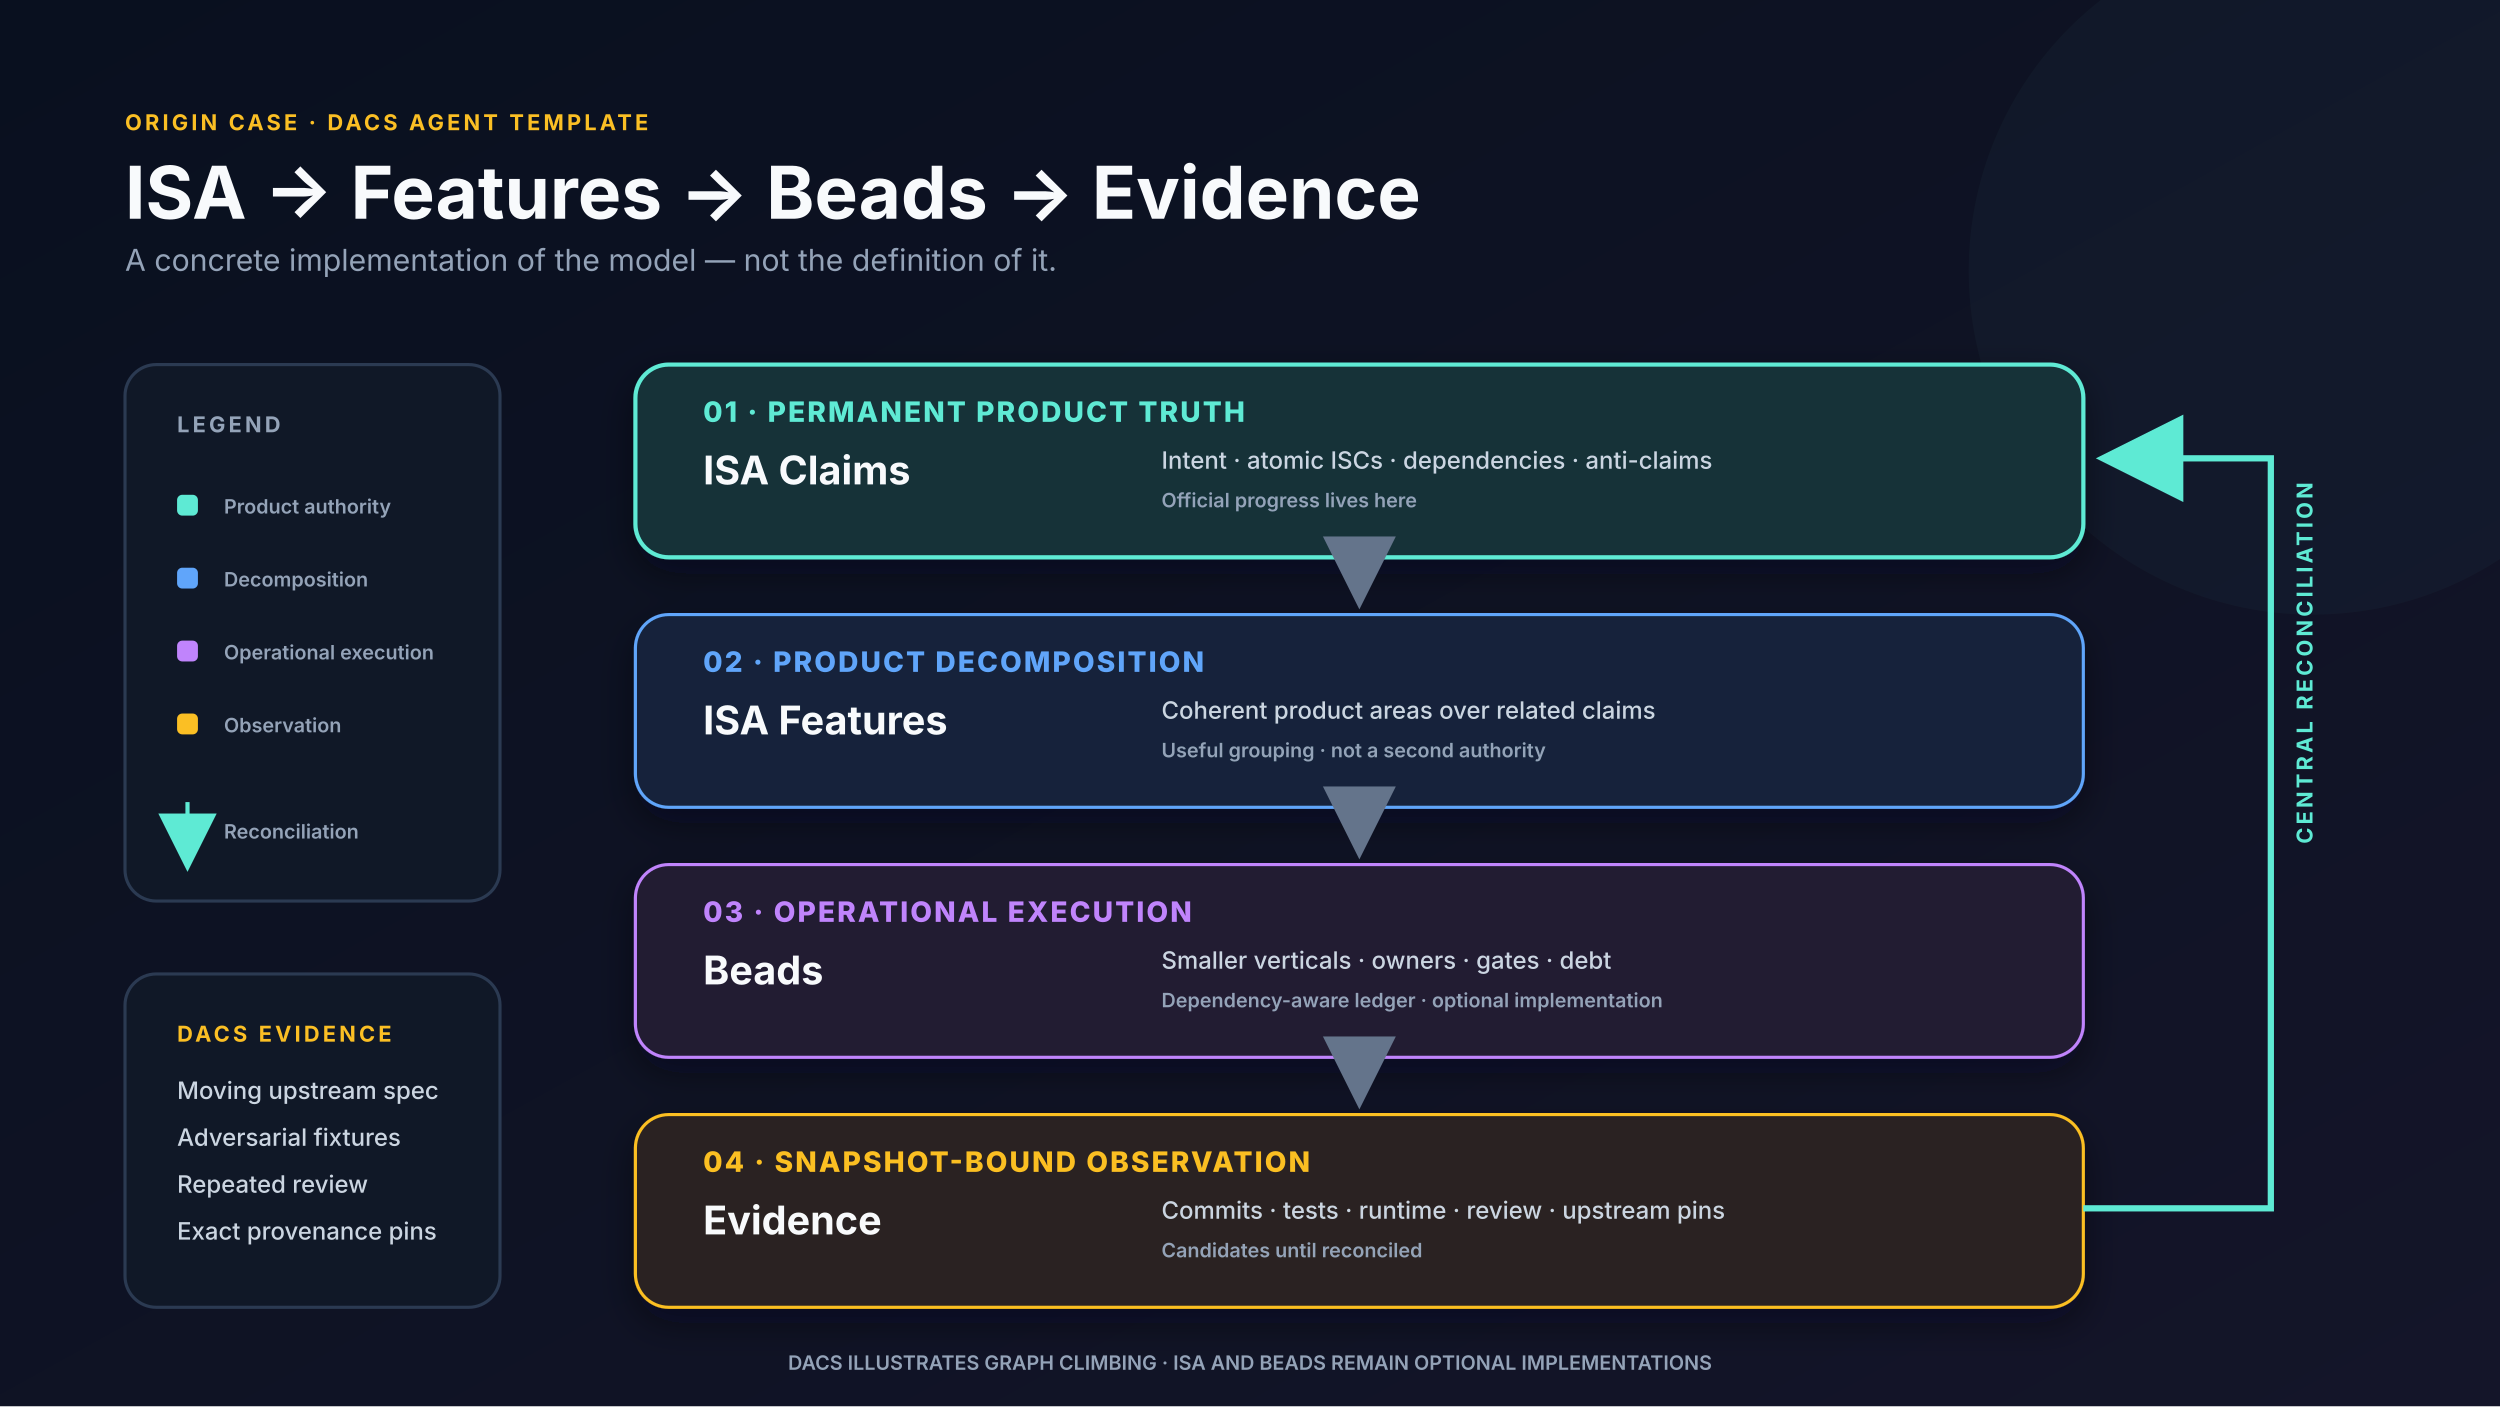
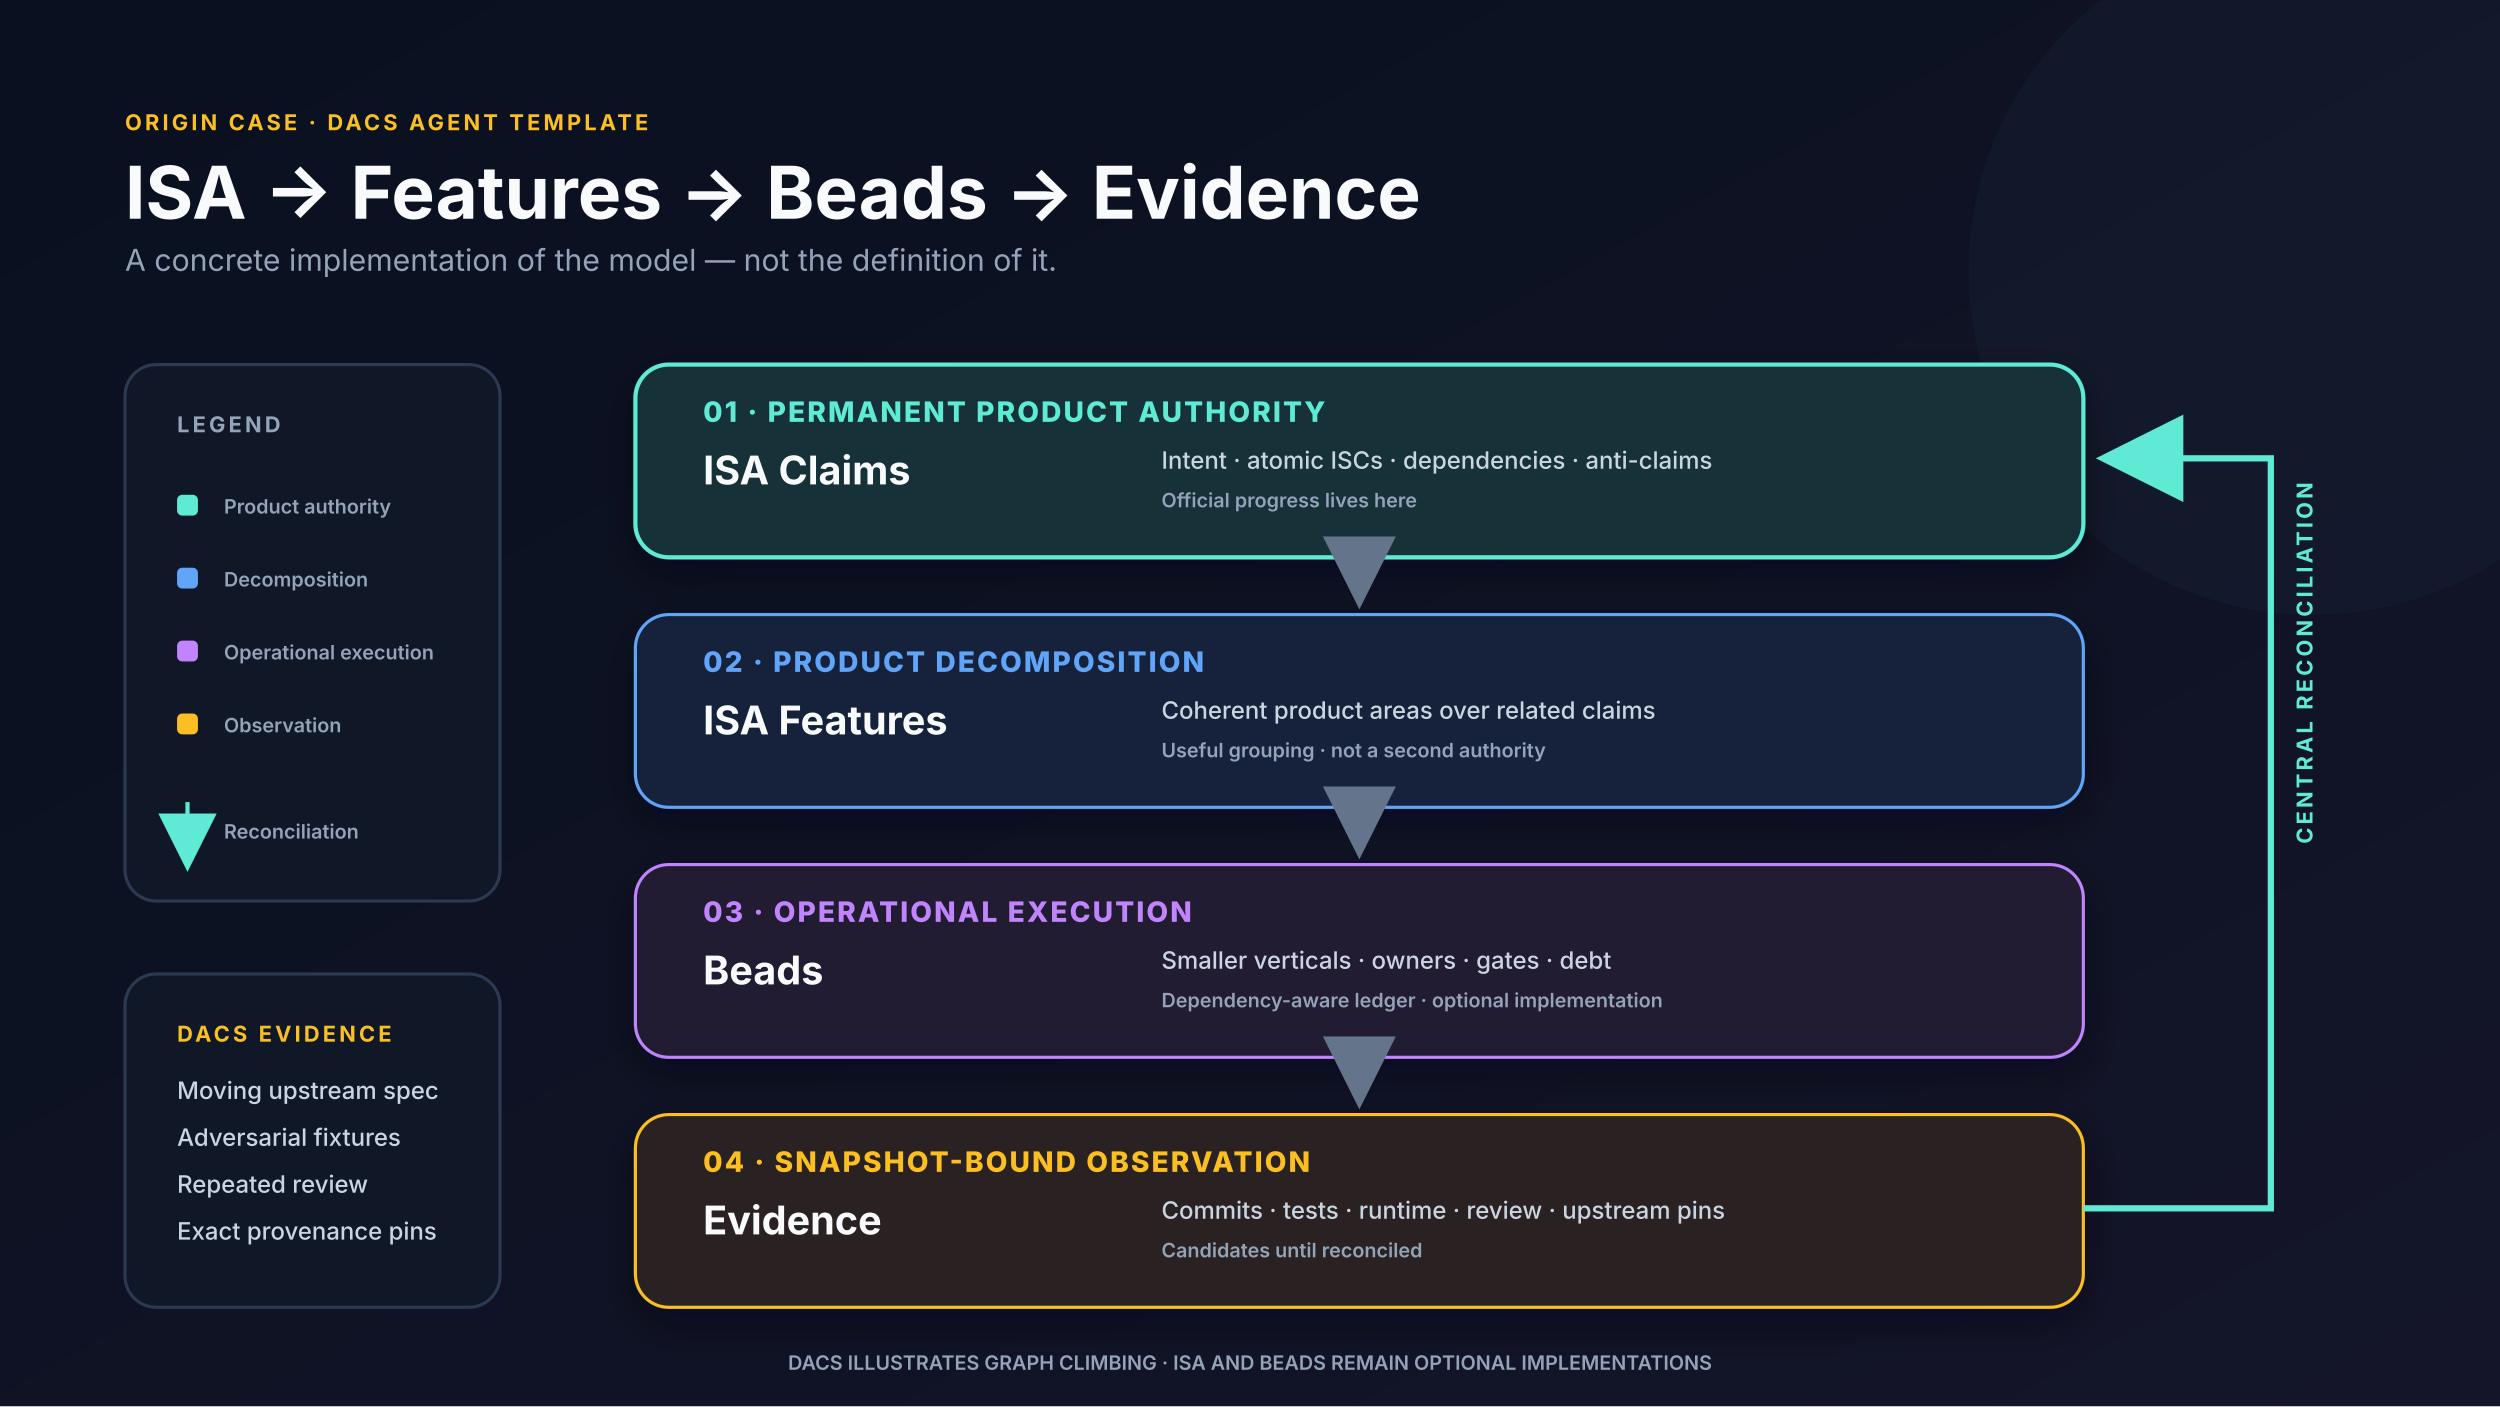
<svg xmlns="http://www.w3.org/2000/svg" width="2400" height="1350" viewBox="0 0 2400 1350" role="img" aria-labelledby="title desc">
  <defs>
    <linearGradient id="bg4" x1="0" y1="0" x2="1" y2="1">
      <stop stop-color="#09101f" />
      <stop offset="1" stop-color="#141529" />
    </linearGradient>
    <filter id="s4">
      <feDropShadow dx="0" dy="14" stdDeviation="18" flood-color="#020617" flood-opacity=".45" />
    </filter>
    <marker id="down4" markerWidth="14" markerHeight="14" refX="11" refY="7" orient="auto">
      <path d="M0 0L14 7L0 14Z" fill="#64748b" />
    </marker>
    <marker id="up4" markerWidth="14" markerHeight="14" refX="11" refY="7" orient="auto">
      <path d="M0 0L14 7L0 14Z" fill="#5eead4" />
    </marker>
    <style>.title{font:700 70px Inter,system-ui,sans-serif;fill:#f8fafc}.sub{font:400 29px Inter,system-ui,sans-serif;fill:#94a3b8}.eye{font:700 21px Inter,system-ui,sans-serif;letter-spacing:3px}.level{font:800 27px Inter,system-ui,sans-serif;letter-spacing:2px}.head{font:700 38px Inter,system-ui,sans-serif;fill:#f8fafc}.body{font:500 23px Inter,system-ui,sans-serif;fill:#cbd5e1}.tiny{font:600 19px Inter,system-ui,sans-serif;fill:#94a3b8}</style>
  </defs>
  <rect width="2400" height="1350" fill="url(#bg4)" />
  <circle cx="2220" cy="260" r="330" fill="#5eead4" opacity=".035" />
  <text x="120" y="125" class="eye" fill="#fbbf24">ORIGIN CASE · DACS AGENT TEMPLATE</text>
  <text x="120" y="210" class="title">ISA → Features → Beads → Evidence</text>
  <text x="120" y="260" class="sub">A concrete implementation of the model — not the definition of it.</text>
  <g class="tiny">
    <rect x="120" y="350" width="360" height="515" rx="30" fill="#101827" stroke="#2b3a52" stroke-width="3" />
    <text x="170" y="415" class="eye" fill="#94a3b8">LEGEND</text>
    <rect x="170" y="475" width="20" height="20" rx="5" fill="#5eead4" />
    <text x="215" y="493">Product authority</text>
    <rect x="170" y="545" width="20" height="20" rx="5" fill="#60a5fa" />
    <text x="215" y="563">Decomposition</text>
    <rect x="170" y="615" width="20" height="20" rx="5" fill="#c084fc" />
    <text x="215" y="633">Operational execution</text>
    <rect x="170" y="685" width="20" height="20" rx="5" fill="#fbbf24" />
    <text x="215" y="703">Observation</text>
    <path d="M180 770V825" stroke="#5eead4" stroke-width="4" marker-end="url(#up4)" />
    <text x="215" y="805">Reconciliation</text>
  </g>
  <g filter="url(#s4)">
    <rect x="610" y="350" width="1390" height="185" rx="32" fill="#123038" stroke="#5eead4" stroke-width="4" />
-     <text x="675" y="405" class="level" fill="#5eead4">01 · PERMANENT PRODUCT TRUTH</text>
+     <text x="675" y="405" class="level" fill="#5eead4">01 · PERMANENT PRODUCT AUTHORITY</text>
    <text x="675" y="465" class="head">ISA Claims</text>
    <text x="1115" y="450" class="body">Intent · atomic ISCs · dependencies · anti-claims</text>
    <text x="1115" y="487" class="tiny">Official progress lives here</text>
    <rect x="610" y="590" width="1390" height="185" rx="32" fill="#14243a" stroke="#60a5fa" stroke-width="3" />
    <text x="675" y="645" class="level" fill="#60a5fa">02 · PRODUCT DECOMPOSITION</text>
    <text x="675" y="705" class="head">ISA Features</text>
    <text x="1115" y="690" class="body">Coherent product areas over related claims</text>
    <text x="1115" y="727" class="tiny">Useful grouping · not a second authority</text>
    <rect x="610" y="830" width="1390" height="185" rx="32" fill="#211a32" stroke="#c084fc" stroke-width="3" />
    <text x="675" y="885" class="level" fill="#c084fc">03 · OPERATIONAL EXECUTION</text>
    <text x="675" y="945" class="head">Beads</text>
    <text x="1115" y="930" class="body">Smaller verticals · owners · gates · debt</text>
    <text x="1115" y="967" class="tiny">Dependency-aware ledger · optional implementation</text>
    <rect x="610" y="1070" width="1390" height="185" rx="32" fill="#2a2320" stroke="#fbbf24" stroke-width="3" />
    <text x="675" y="1125" class="level" fill="#fbbf24">04 · SNAPSHOT-BOUND OBSERVATION</text>
    <text x="675" y="1185" class="head">Evidence</text>
    <text x="1115" y="1170" class="body">Commits · tests · runtime · review · upstream pins</text>
    <text x="1115" y="1207" class="tiny">Candidates until reconciled</text>
  </g>
  <path d="M1305 535V570" stroke="#64748b" stroke-width="5" marker-end="url(#down4)" />
  <path d="M1305 775V810" stroke="#64748b" stroke-width="5" marker-end="url(#down4)" />
  <path d="M1305 1015V1050" stroke="#64748b" stroke-width="5" marker-end="url(#down4)" />
  <path d="M2000 1160H2180V440H2030" fill="none" stroke="#5eead4" stroke-width="6" marker-end="url(#up4)" />
  <text x="2220" y="810" class="eye" fill="#5eead4" transform="rotate(-90 2220 810)">CENTRAL RECONCILIATION</text>
  <rect x="120" y="935" width="360" height="320" rx="30" fill="#101827" stroke="#2b3a52" stroke-width="3" />
  <text x="170" y="1000" class="eye" fill="#fbbf24">DACS EVIDENCE</text>
  <text x="170" y="1055" class="body">Moving upstream spec</text>
  <text x="170" y="1100" class="body">Adversarial fixtures</text>
  <text x="170" y="1145" class="body">Repeated review</text>
  <text x="170" y="1190" class="body">Exact provenance pins</text>
  <text x="1200" y="1315" text-anchor="middle" class="tiny">DACS ILLUSTRATES GRAPH CLIMBING · ISA AND BEADS REMAIN OPTIONAL IMPLEMENTATIONS</text>
</svg>
